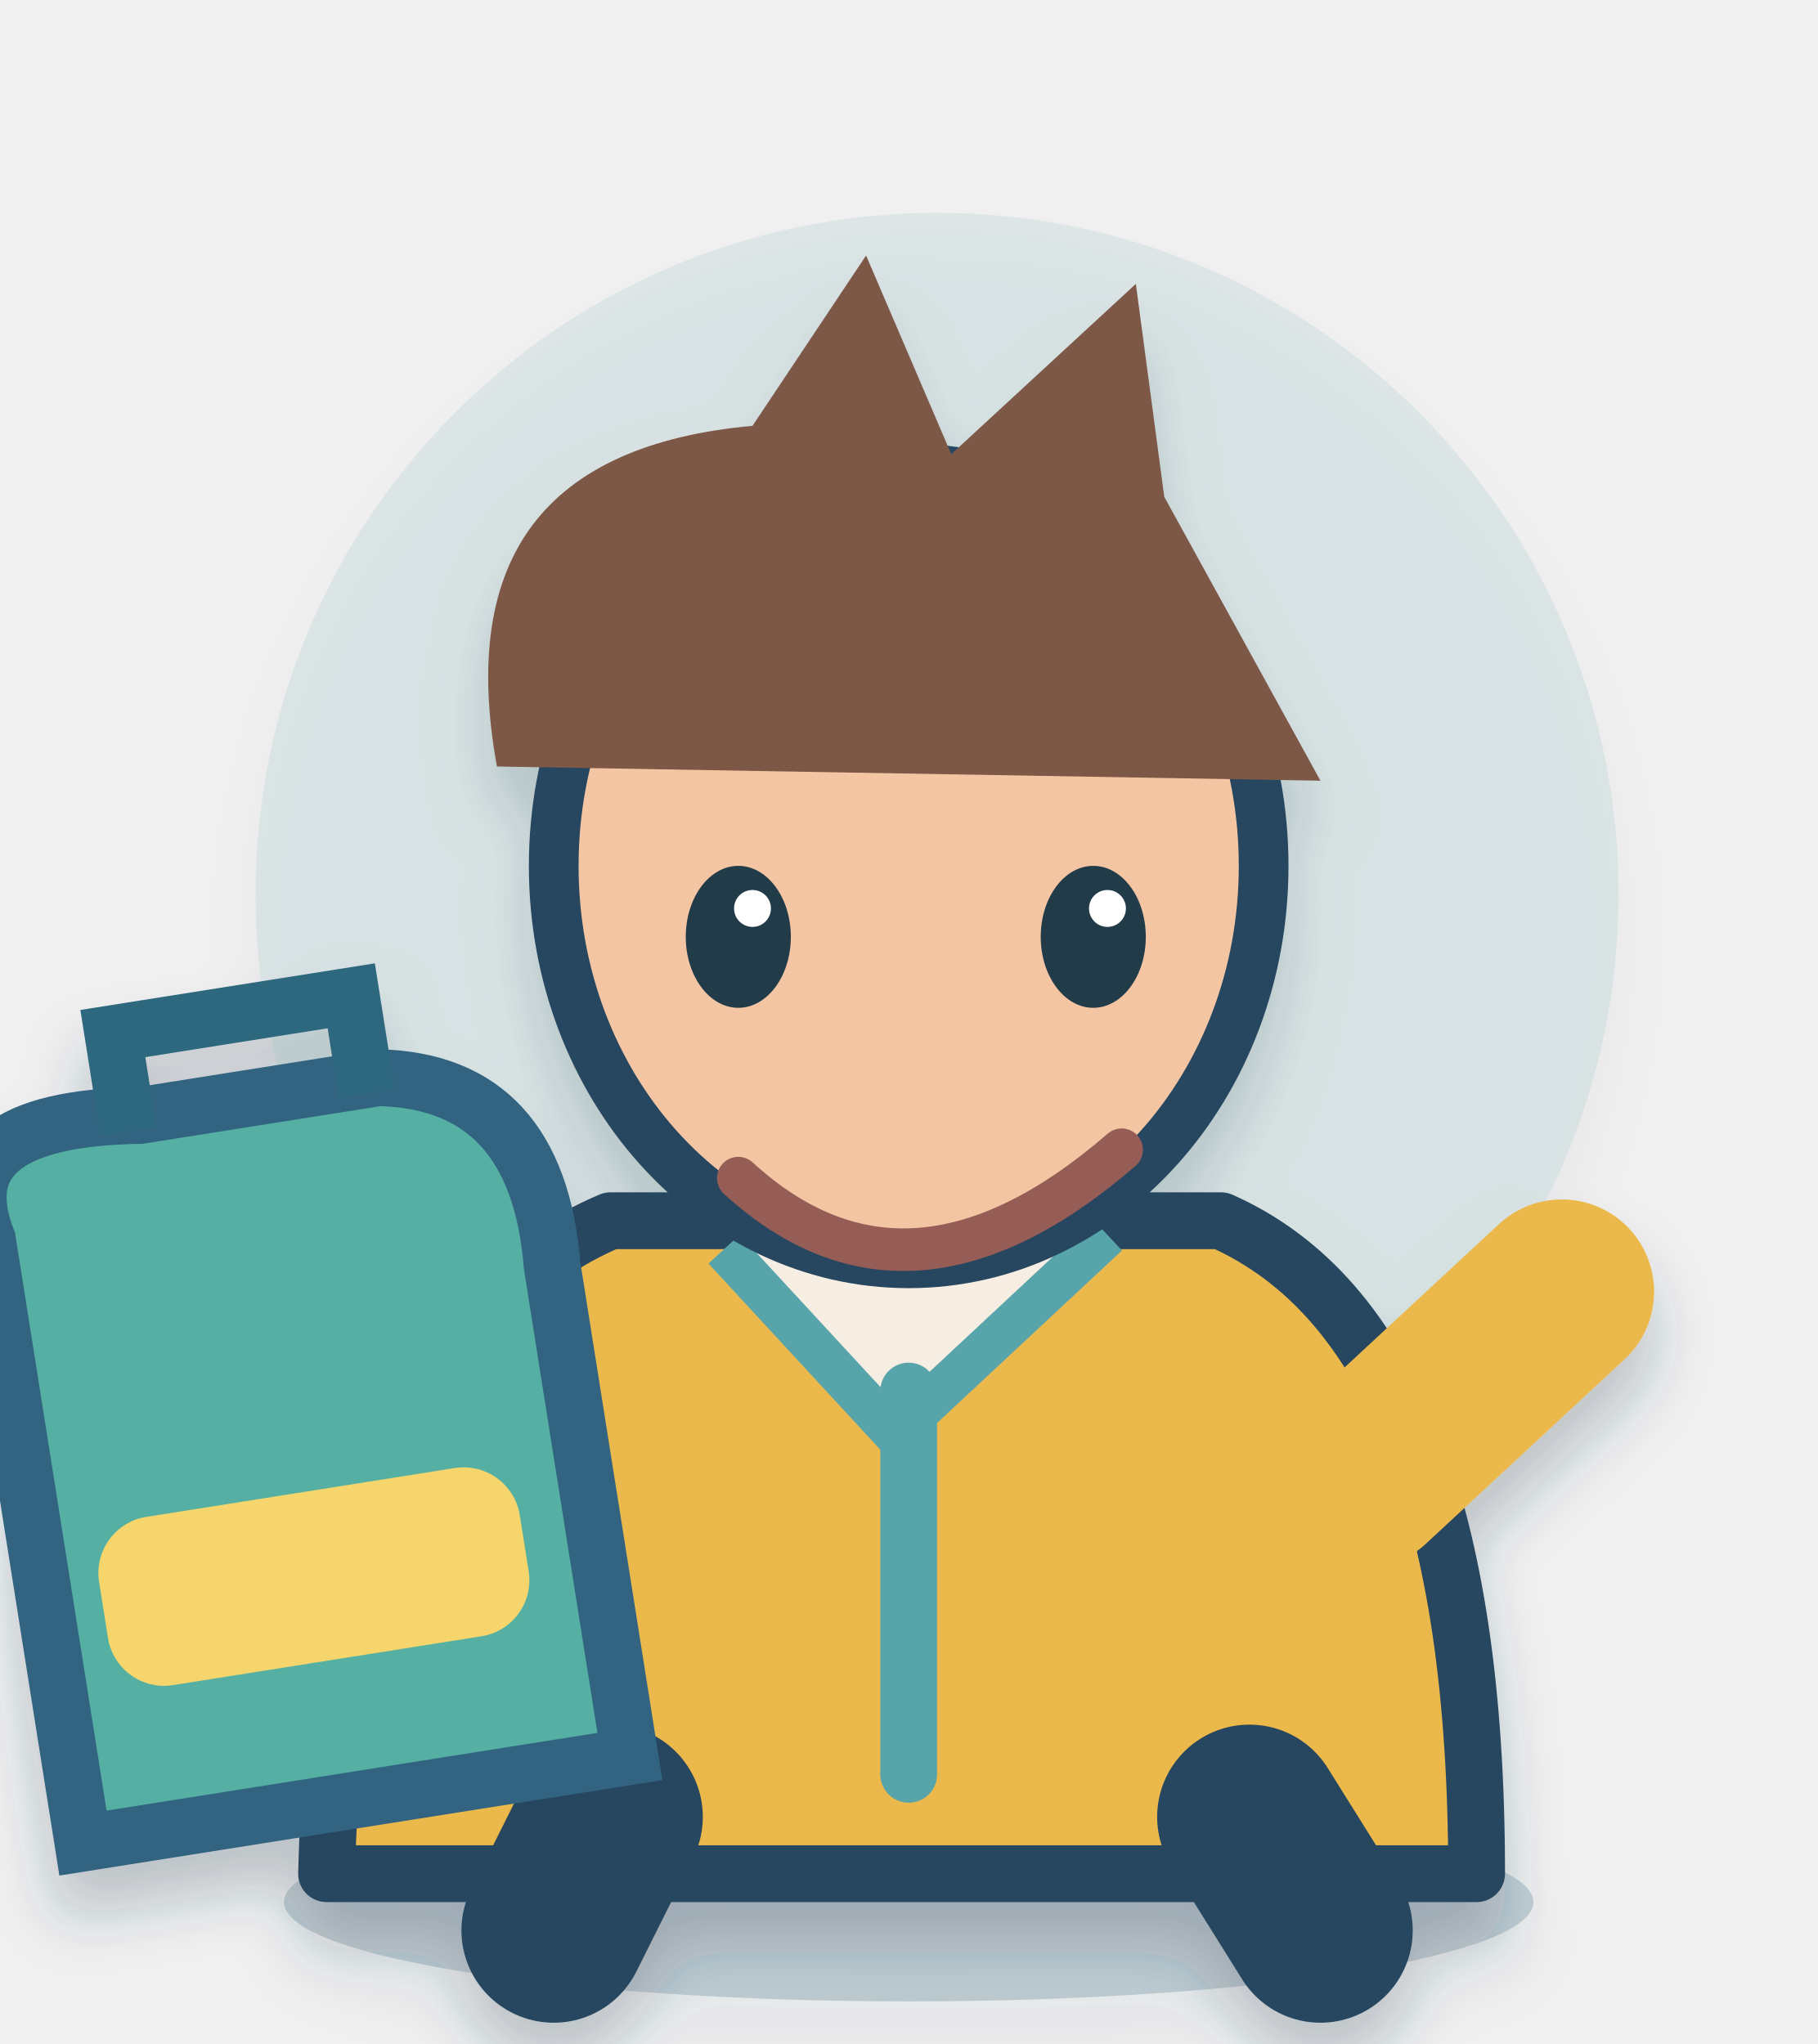
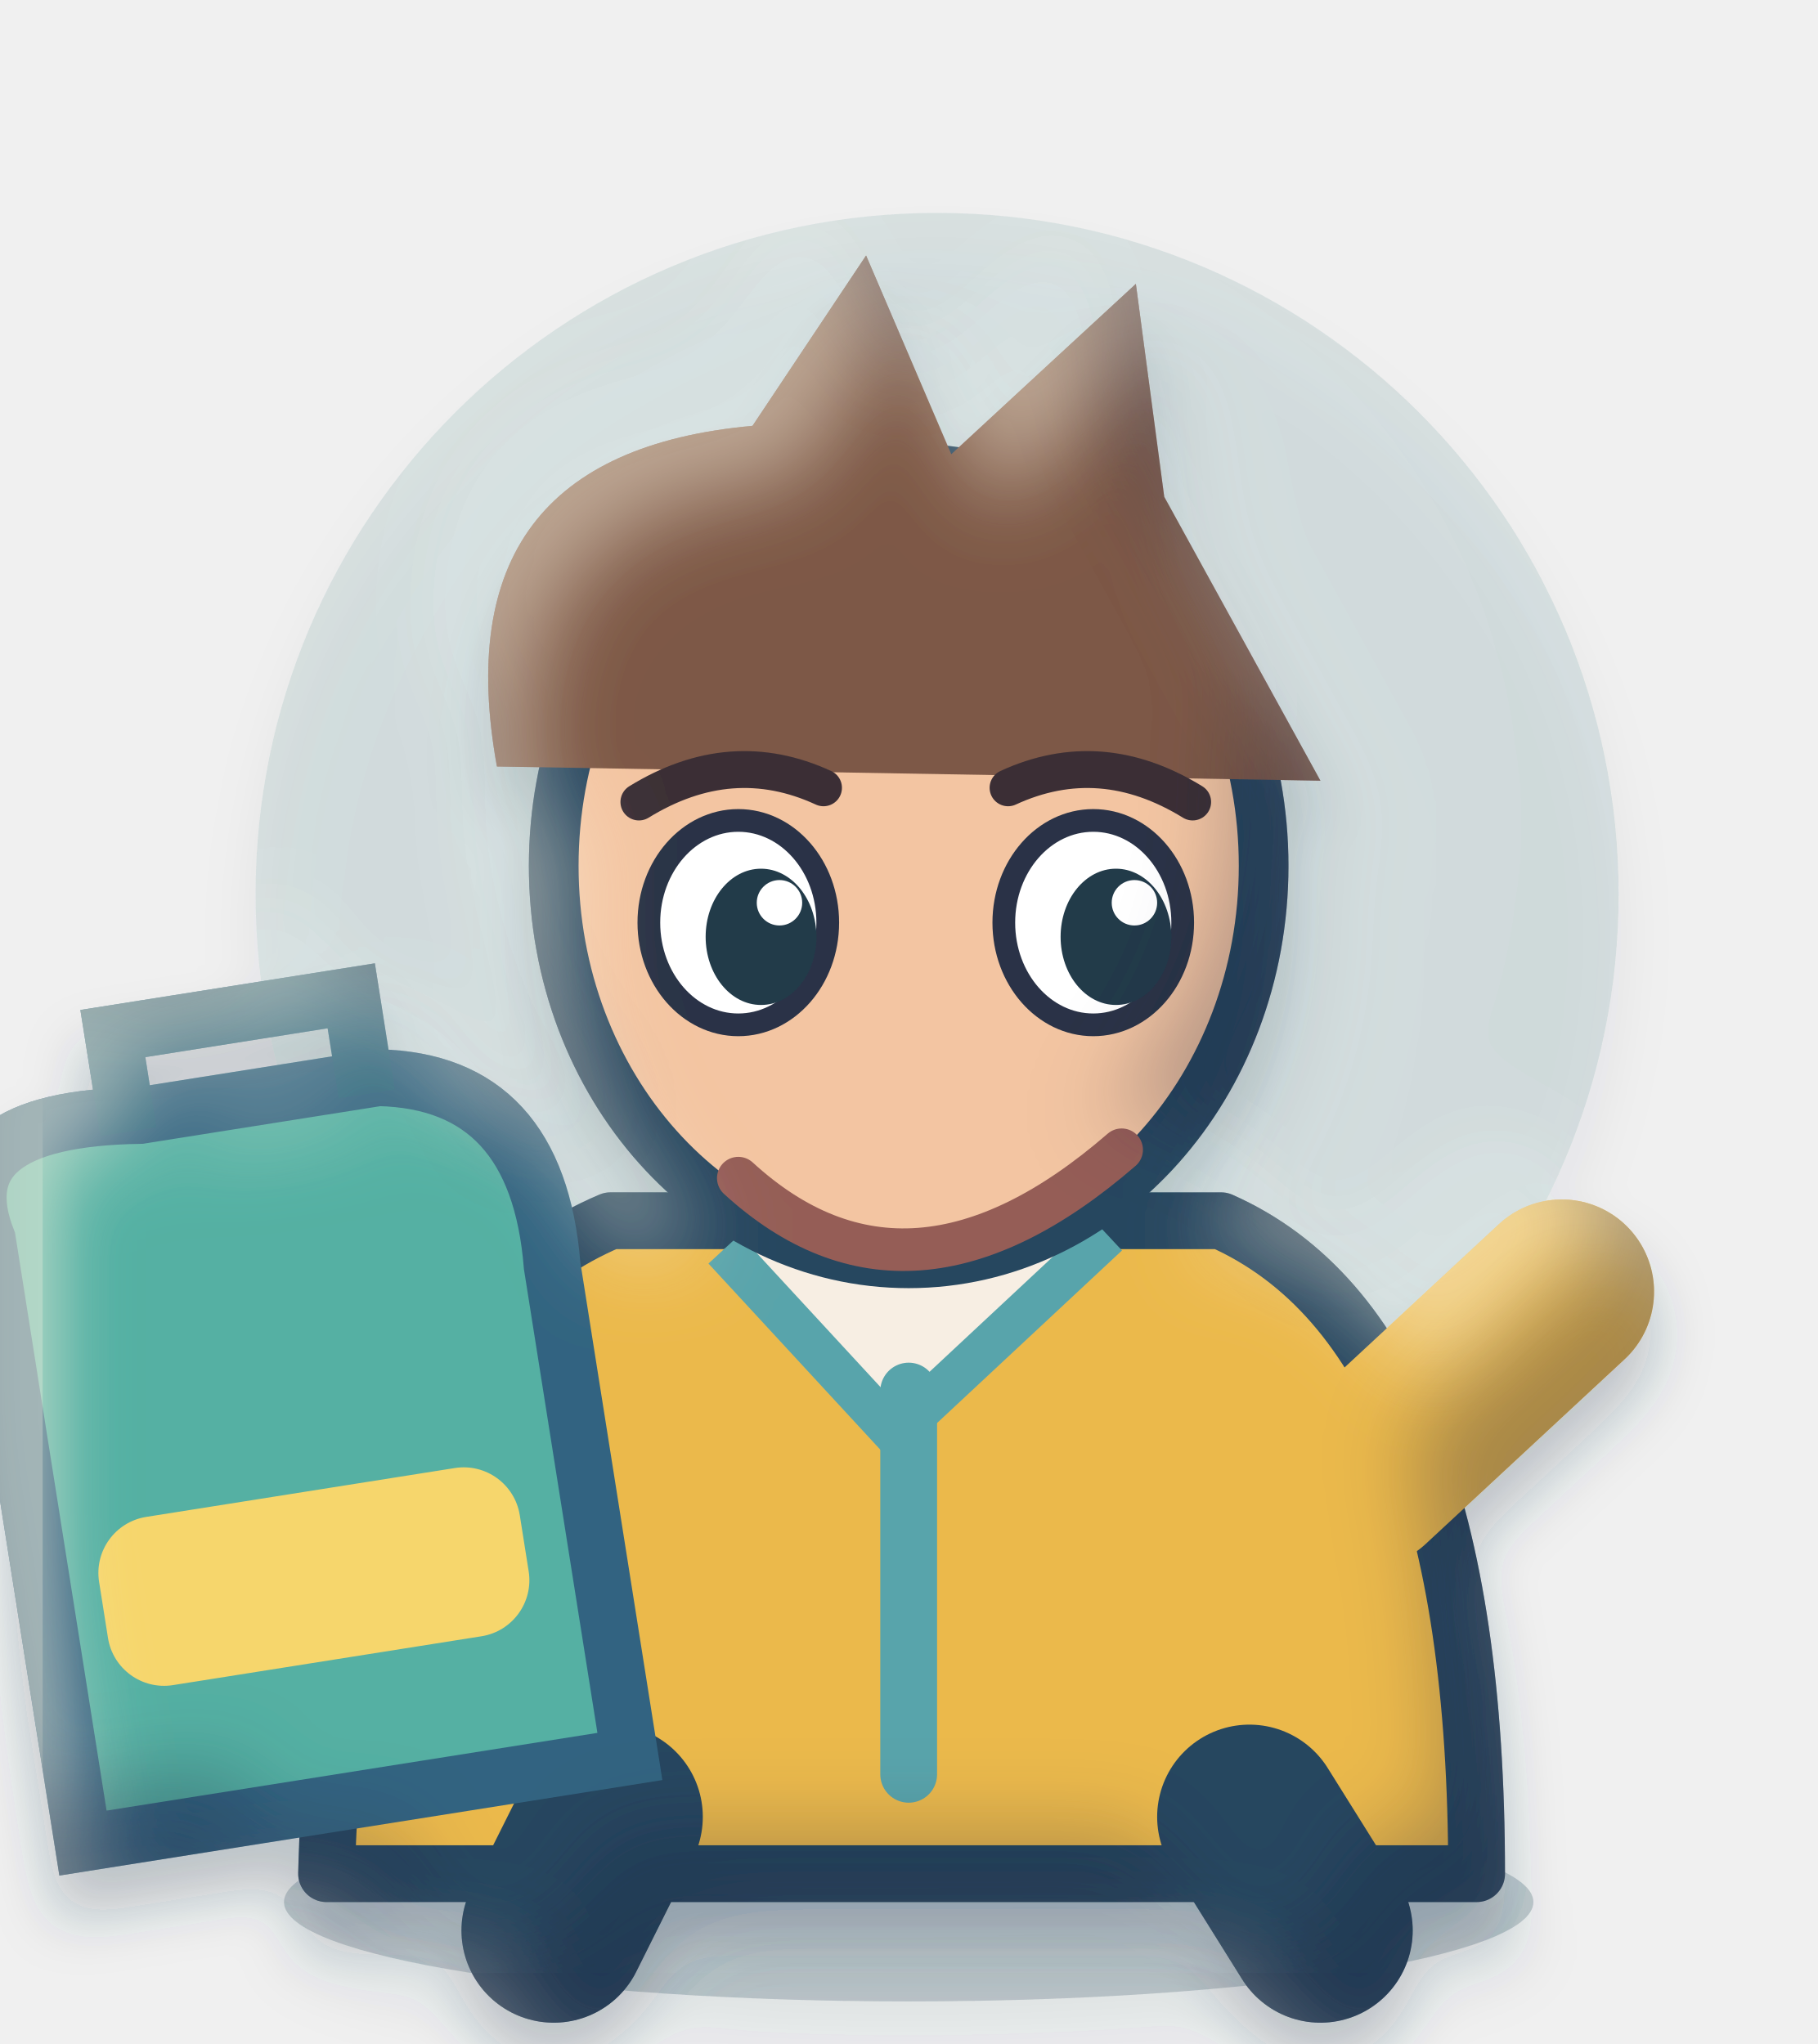
<svg xmlns="http://www.w3.org/2000/svg" viewBox="0 0 128 144" role="img" aria-labelledby="title-intern">
  <defs>
    <filter id="shadow" x="-25%" y="-25%" width="150%" height="150%">
      <feDropShadow dx="0" dy="3" stdDeviation="2" flood-color="#163950" flood-opacity=".25" />
    </filter>
+     <filter id="vol" x="-5%" y="-5%" width="110%" height="110%" color-interpolation-filters="sRGB">
+       <feGaussianBlur in="SourceAlpha" stdDeviation="3" result="b" />
+       <feOffset in="b" dx="3" dy="4" result="lo" />
+       <feComposite in="SourceAlpha" in2="lo" operator="out" result="rim" />
+       <feFlood flood-color="#fff8e4" flood-opacity=".55" />
+       <feComposite in2="rim" operator="in" result="light" />
+       <feOffset in="b" dx="-4" dy="-5" result="so" />
+       <feComposite in="SourceAlpha" in2="so" operator="out" result="edge" />
+       <feFlood flood-color="#1c1d3a" flood-opacity=".32" />
+       <feComposite in2="edge" operator="in" result="shade" />
+       <feMerge>
+         <feMergeNode in="SourceGraphic" />
+         <feMergeNode in="light" />
+         <feMergeNode in="shade" />
+       </feMerge>
+     </filter>
  </defs>
  <g filter="url(#shadow)">
-     <ellipse cx="64" cy="134" rx="44" ry="7" fill="#0d3e58" opacity=".18" />
-     <circle cx="66" cy="63" r="48" fill="#59a4ab" opacity=".13" />
-     <path d="M23 132Q24 94 43 86L86 86Q104 94 104 132Z" fill="#ebb94c" stroke="#26465f" stroke-width="4" stroke-linejoin="round" />
-     <path d="M35 105L21 114M96 104L110 91" stroke="#ebb94c" stroke-width="13" stroke-linecap="round" />
-     <path d="M43 128L39 136M88 128L93 136" stroke="#26465f" stroke-width="13" stroke-linecap="round" />
-     <path d="M51 88L63 101 78 87" fill="#f7eee3" stroke="#59a4ab" stroke-width="3" />
-     <path d="M64 98V125" stroke="#59a4ab" stroke-width="4" stroke-linecap="round" />
-     <ellipse cx="64" cy="61" rx="25" ry="28" fill="#f3c5a2" stroke="#26465f" stroke-width="3.5" />
-     <path d="M35 54Q31 32 53 30L61 18 67 32 80 20 82 35 93 55Z" fill="#7d5846" />
-     <ellipse cx="52" cy="66" rx="3.7" ry="5" fill="#223a4a" />
-     <ellipse cx="77" cy="66" rx="3.7" ry="5" fill="#223a4a" />
-     <circle cx="53" cy="64" r="1.3" fill="#fff" />
-     <circle cx="78" cy="64" r="1.3" fill="#fff" />
-     <path d="M52 83Q64 94 79 81" fill="none" stroke="#955d57" stroke-width="3" stroke-linecap="round" />
-     <g transform="translate(22 104) rotate(-9)">
-       <path d="M-20-20Q-22-29-8-27H9Q20-25 19-12V23H-20Z" fill="#54b0a3" stroke="#326481" stroke-width="4" />
-       <rect x="-16" y="1" width="30" height="12" rx="4" fill="#f6d66c" />
-       <path d="M-9-26V-33H8V-26" stroke="#2f677f" stroke-width="4" fill="none" />
+     <g filter="url(#vol)">
+       <ellipse cx="64" cy="134" rx="44" ry="7" fill="#0d3e58" opacity=".18" />
+       <circle cx="66" cy="63" r="48" fill="#59a4ab" opacity=".13" />
+       <path d="M23 132Q24 94 43 86L86 86Q104 94 104 132Z" fill="#ebb94c" stroke="#26465f" stroke-width="4" stroke-linejoin="round" />
+       <path d="M35 105L21 114M96 104L110 91" stroke="#ebb94c" stroke-width="13" stroke-linecap="round" />
+       <path d="M43 128L39 136M88 128L93 136" stroke="#26465f" stroke-width="13" stroke-linecap="round" />
+       <path d="M51 88L63 101 78 87" fill="#f7eee3" stroke="#59a4ab" stroke-width="3" />
+       <path d="M64 98V125" stroke="#59a4ab" stroke-width="4" stroke-linecap="round" />
+       <ellipse cx="64" cy="61" rx="25" ry="28" fill="#f3c5a2" stroke="#26465f" stroke-width="3.5" />
+       <path d="M35 54Q31 32 53 30L61 18 67 32 80 20 82 35 93 55Z" fill="#7d5846" />
+       <ellipse cx="52" cy="65" rx="6.3" ry="7.2" fill="#fff" stroke="#2a3346" stroke-width="1.6" />
+       <ellipse cx="53.6" cy="66" rx="3.9" ry="4.8" fill="#223a4a" />
+       <circle cx="54.9" cy="63.6" r="1.6" fill="#fff" />
+       <ellipse cx="77" cy="65" rx="6.3" ry="7.2" fill="#fff" stroke="#2a3346" stroke-width="1.6" />
+       <ellipse cx="78.6" cy="66" rx="3.9" ry="4.8" fill="#223a4a" />
+       <circle cx="79.9" cy="63.6" r="1.6" fill="#fff" />
+       <path d="M45 56.5Q51.5 52.5 58 55.5M71 55.5Q77.5 52.5 84 56.5" fill="none" stroke="#3b2f36" stroke-width="2.6" stroke-linecap="round" />
+       <path d="M52 83Q64 94 79 81" fill="none" stroke="#955d57" stroke-width="3" stroke-linecap="round" />
+       <g transform="translate(22 104) rotate(-9)">
+         <path d="M-20-20Q-22-29-8-27H9Q20-25 19-12V23H-20Z" fill="#54b0a3" stroke="#326481" stroke-width="4" />
+         <rect x="-16" y="1" width="30" height="12" rx="4" fill="#f6d66c" />
+         <path d="M-9-26V-33H8V-26" stroke="#2f677f" stroke-width="4" fill="none" />
+       </g>
    </g>
  </g>
</svg>
